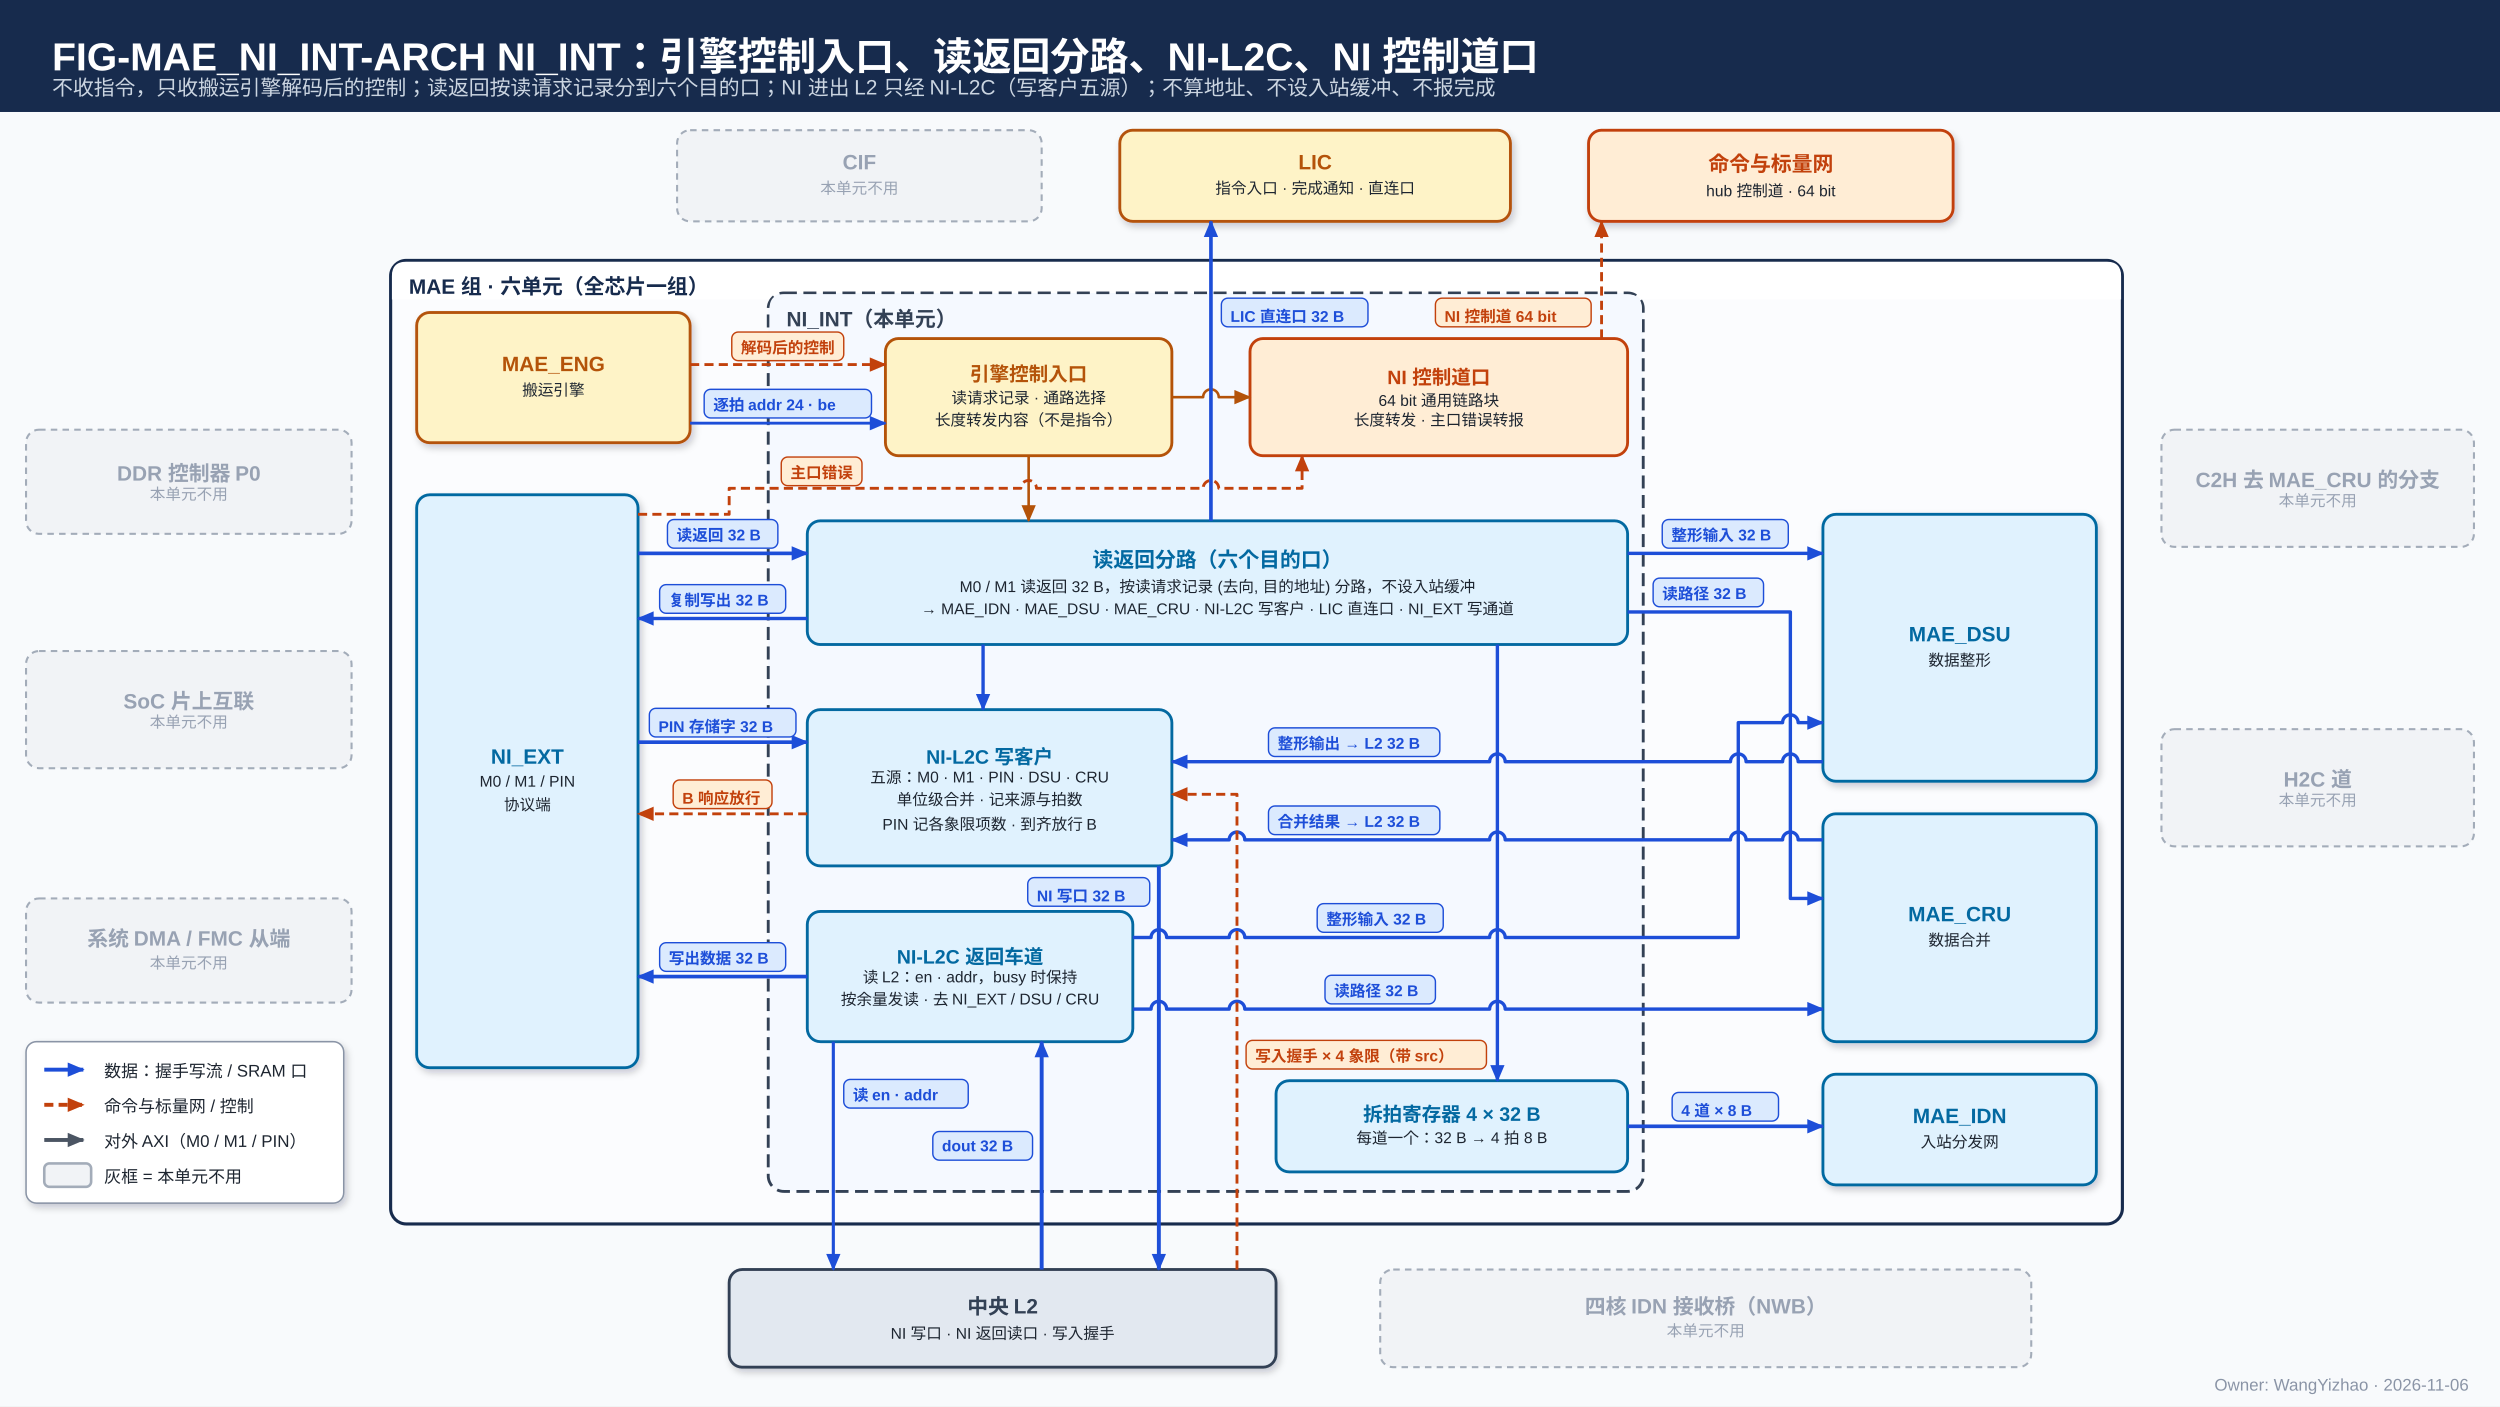
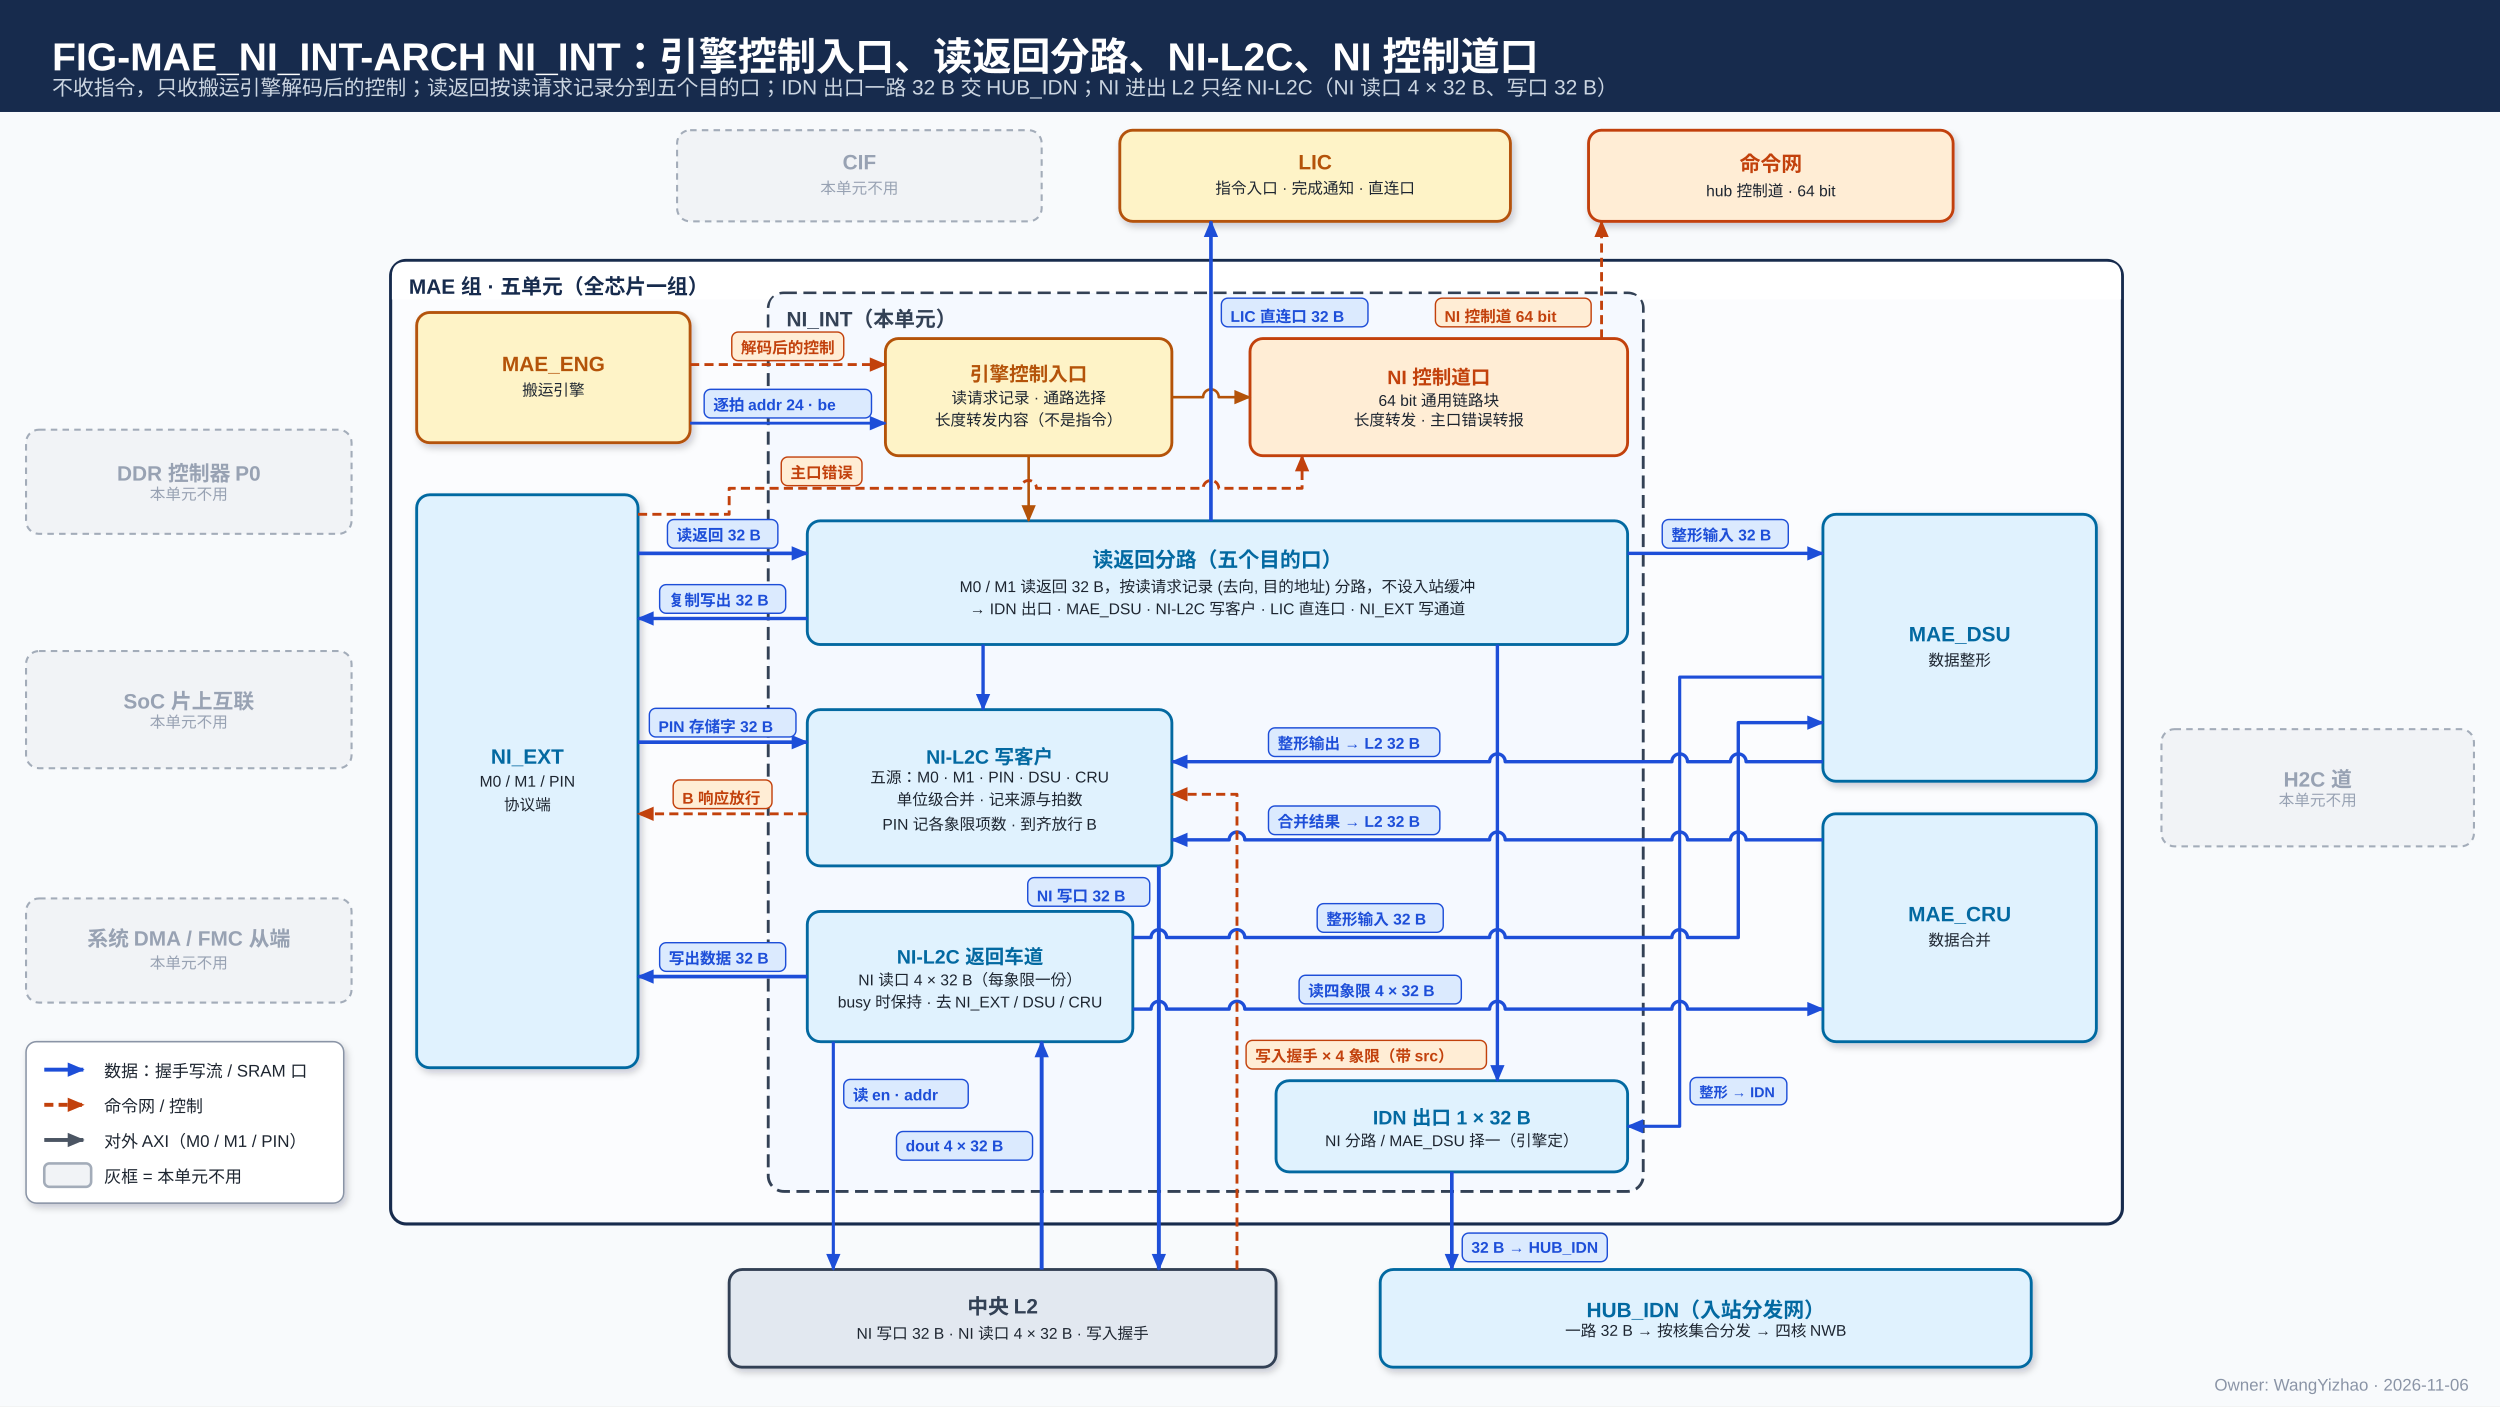
<svg xmlns="http://www.w3.org/2000/svg" width="1920" height="1080" viewBox="0 0 1920 1080">
  <defs>
    <filter id="sh" x="-5%" y="-5%" width="115%" height="125%">
      <feDropShadow dx="2" dy="3" stdDeviation="3" flood-color="#0f172a" flood-opacity="0.20" />
    </filter>
    <marker id="m_incore" markerUnits="userSpaceOnUse" markerWidth="13" markerHeight="11" refX="12" refY="5.5" orient="auto">
      <path d="M0,0 L13,5.5 L0,11 Z" fill="#0f766e" />
    </marker>
    <marker id="s_incore" markerUnits="userSpaceOnUse" markerWidth="13" markerHeight="11" refX="1" refY="5.5" orient="auto">
      <path d="M13,0 L0,5.5 L13,11 Z" fill="#0f766e" />
    </marker>
    <marker id="m_inter" markerUnits="userSpaceOnUse" markerWidth="13" markerHeight="11" refX="12" refY="5.5" orient="auto">
      <path d="M0,0 L13,5.5 L0,11 Z" fill="#1d4ed8" />
    </marker>
    <marker id="s_inter" markerUnits="userSpaceOnUse" markerWidth="13" markerHeight="11" refX="1" refY="5.5" orient="auto">
      <path d="M13,0 L0,5.5 L13,11 Z" fill="#1d4ed8" />
    </marker>
    <marker id="m_ctrl" markerUnits="userSpaceOnUse" markerWidth="13" markerHeight="11" refX="12" refY="5.5" orient="auto">
      <path d="M0,0 L13,5.5 L0,11 Z" fill="#c2410c" />
    </marker>
    <marker id="s_ctrl" markerUnits="userSpaceOnUse" markerWidth="13" markerHeight="11" refX="1" refY="5.5" orient="auto">
      <path d="M13,0 L0,5.5 L13,11 Z" fill="#c2410c" />
    </marker>
    <marker id="m_axi" markerUnits="userSpaceOnUse" markerWidth="13" markerHeight="11" refX="12" refY="5.5" orient="auto">
      <path d="M0,0 L13,5.5 L0,11 Z" fill="#4b5563" />
    </marker>
    <marker id="s_axi" markerUnits="userSpaceOnUse" markerWidth="13" markerHeight="11" refX="1" refY="5.5" orient="auto">
      <path d="M13,0 L0,5.5 L13,11 Z" fill="#4b5563" />
    </marker>
    <marker id="m_stall" markerUnits="userSpaceOnUse" markerWidth="13" markerHeight="11" refX="12" refY="5.5" orient="auto">
      <path d="M0,0 L13,5.5 L0,11 Z" fill="#b91c1c" />
    </marker>
    <marker id="s_stall" markerUnits="userSpaceOnUse" markerWidth="13" markerHeight="11" refX="1" refY="5.5" orient="auto">
      <path d="M13,0 L0,5.5 L13,11 Z" fill="#b91c1c" />
    </marker>
    <marker id="m_push" markerUnits="userSpaceOnUse" markerWidth="13" markerHeight="11" refX="12" refY="5.5" orient="auto">
      <path d="M0,0 L13,5.5 L0,11 Z" fill="#6d28d9" />
    </marker>
    <marker id="s_push" markerUnits="userSpaceOnUse" markerWidth="13" markerHeight="11" refX="1" refY="5.5" orient="auto">
      <path d="M13,0 L0,5.5 L13,11 Z" fill="#6d28d9" />
    </marker>
    <marker id="m_mem" markerUnits="userSpaceOnUse" markerWidth="13" markerHeight="11" refX="12" refY="5.5" orient="auto">
      <path d="M0,0 L13,5.5 L0,11 Z" fill="#334155" />
    </marker>
    <marker id="s_mem" markerUnits="userSpaceOnUse" markerWidth="13" markerHeight="11" refX="1" refY="5.5" orient="auto">
      <path d="M13,0 L0,5.5 L13,11 Z" fill="#334155" />
    </marker>
    <marker id="m_comp" markerUnits="userSpaceOnUse" markerWidth="13" markerHeight="11" refX="12" refY="5.5" orient="auto">
      <path d="M0,0 L13,5.5 L0,11 Z" fill="#6d28d9" />
    </marker>
    <marker id="s_comp" markerUnits="userSpaceOnUse" markerWidth="13" markerHeight="11" refX="1" refY="5.5" orient="auto">
      <path d="M13,0 L0,5.5 L13,11 Z" fill="#6d28d9" />
    </marker>
    <marker id="m_ctlu" markerUnits="userSpaceOnUse" markerWidth="13" markerHeight="11" refX="12" refY="5.5" orient="auto">
      <path d="M0,0 L13,5.5 L0,11 Z" fill="#b45309" />
    </marker>
    <marker id="s_ctlu" markerUnits="userSpaceOnUse" markerWidth="13" markerHeight="11" refX="1" refY="5.5" orient="auto">
      <path d="M13,0 L0,5.5 L13,11 Z" fill="#b45309" />
    </marker>
    <marker id="m_ext" markerUnits="userSpaceOnUse" markerWidth="13" markerHeight="11" refX="12" refY="5.5" orient="auto">
      <path d="M0,0 L13,5.5 L0,11 Z" fill="#475569" />
    </marker>
    <marker id="s_ext" markerUnits="userSpaceOnUse" markerWidth="13" markerHeight="11" refX="1" refY="5.5" orient="auto">
      <path d="M13,0 L0,5.5 L13,11 Z" fill="#475569" />
    </marker>
    <marker id="m_hub" markerUnits="userSpaceOnUse" markerWidth="13" markerHeight="11" refX="12" refY="5.5" orient="auto">
      <path d="M0,0 L13,5.5 L0,11 Z" fill="#0369a1" />
    </marker>
    <marker id="s_hub" markerUnits="userSpaceOnUse" markerWidth="13" markerHeight="11" refX="1" refY="5.5" orient="auto">
      <path d="M13,0 L0,5.5 L13,11 Z" fill="#0369a1" />
    </marker>
    <marker id="m_core" markerUnits="userSpaceOnUse" markerWidth="13" markerHeight="11" refX="12" refY="5.5" orient="auto">
      <path d="M0,0 L13,5.5 L0,11 Z" fill="#0f766e" />
    </marker>
    <marker id="s_core" markerUnits="userSpaceOnUse" markerWidth="13" markerHeight="11" refX="1" refY="5.5" orient="auto">
      <path d="M13,0 L0,5.5 L13,11 Z" fill="#0f766e" />
    </marker>
    <marker id="m_chip" markerUnits="userSpaceOnUse" markerWidth="13" markerHeight="11" refX="12" refY="5.5" orient="auto">
      <path d="M0,0 L13,5.5 L0,11 Z" fill="#172b4d" />
    </marker>
    <marker id="s_chip" markerUnits="userSpaceOnUse" markerWidth="13" markerHeight="11" refX="1" refY="5.5" orient="auto">
      <path d="M13,0 L0,5.5 L13,11 Z" fill="#172b4d" />
    </marker>
    <marker id="m_dim" markerUnits="userSpaceOnUse" markerWidth="13" markerHeight="11" refX="12" refY="5.5" orient="auto">
      <path d="M0,0 L13,5.5 L0,11 Z" fill="#a3acb9" />
    </marker>
    <marker id="s_dim" markerUnits="userSpaceOnUse" markerWidth="13" markerHeight="11" refX="1" refY="5.5" orient="auto">
      <path d="M13,0 L0,5.5 L13,11 Z" fill="#a3acb9" />
    </marker>
    <marker id="m_focal" markerUnits="userSpaceOnUse" markerWidth="13" markerHeight="11" refX="12" refY="5.5" orient="auto">
      <path d="M0,0 L13,5.5 L0,11 Z" fill="#334155" />
    </marker>
    <marker id="s_focal" markerUnits="userSpaceOnUse" markerWidth="13" markerHeight="11" refX="1" refY="5.5" orient="auto">
      <path d="M13,0 L0,5.5 L13,11 Z" fill="#334155" />
    </marker>
  </defs>
  <rect width="100%" height="100%" fill="#f8fafc" />
  <rect x="0" y="0" width="1920" height="86" fill="#172b4d" />
  <rect x="300" y="200" width="1330" height="740" rx="12" fill="#fbfcfe" stroke="#172b4d" stroke-width="2.4" stroke-dasharray="none" />
  <path d="M301,230 L301,212 Q301,201 312,201 L1618,201 Q1629,201 1629,212 L1629,230 Z" fill="#ffffff" stroke="none" />
  <rect x="590" y="225" width="672" height="690" rx="12" fill="#f5f9ff" stroke="#334155" stroke-width="2.2" stroke-dasharray="10,5" />
  <path d="M591,255 L591,237 Q591,226 602,226 L1250,226 Q1261,226 1261,237 L1261,255 Z" fill="#f5f9ff" stroke="none" />
  <rect x="520" y="100" width="280" height="70" rx="10" fill="#f1f3f6" stroke="#a3acb9" stroke-width="1.6" stroke-dasharray="5,4" />
  <rect x="860" y="100" width="300" height="70" rx="10" fill="#fef3c7" stroke="#b45309" stroke-width="2.2" filter="url(#sh)" />
  <rect x="1220" y="100" width="280" height="70" rx="10" fill="#ffedd5" stroke="#c2410c" stroke-width="2.2" filter="url(#sh)" />
  <rect x="20" y="330" width="250" height="80" rx="10" fill="#f1f3f6" stroke="#a3acb9" stroke-width="1.6" stroke-dasharray="5,4" />
  <rect x="20" y="500" width="250" height="90" rx="10" fill="#f1f3f6" stroke="#a3acb9" stroke-width="1.6" stroke-dasharray="5,4" />
  <rect x="20" y="690" width="250" height="80" rx="10" fill="#f1f3f6" stroke="#a3acb9" stroke-width="1.6" stroke-dasharray="5,4" />
  <rect x="560" y="975" width="420" height="75" rx="10" fill="#e2e8f0" stroke="#334155" stroke-width="2.2" filter="url(#sh)" />
-   <rect x="1060" y="975" width="500" height="75" rx="10" fill="#f1f3f6" stroke="#a3acb9" stroke-width="1.6" stroke-dasharray="5,4" />
-   <rect x="1660" y="330" width="240" height="90" rx="10" fill="#f1f3f6" stroke="#a3acb9" stroke-width="1.6" stroke-dasharray="5,4" />
+   <rect x="1060" y="975" width="500" height="75" rx="10" fill="#e0f2fe" stroke="#0369a1" stroke-width="2.2" filter="url(#sh)" />
  <rect x="1660" y="560" width="240" height="90" rx="10" fill="#f1f3f6" stroke="#a3acb9" stroke-width="1.6" stroke-dasharray="5,4" />
  <rect x="20" y="800" width="244" height="124" rx="8" fill="white" stroke="#8a94a6" stroke-width="1.2" filter="url(#sh)" />
  <path d="M34,821.5 L64,821.5" stroke="#1d4ed8" stroke-width="3" marker-end="url(#m_inter)" />
  <path d="M34,848.5 L64,848.5" stroke="#c2410c" stroke-width="3" stroke-dasharray="7,4" marker-end="url(#m_ctrl)" />
  <path d="M34,875.5 L64,875.5" stroke="#4b5563" stroke-width="3" marker-end="url(#m_axi)" />
  <rect x="34" y="893.5" width="36" height="18" rx="4" fill="#f1f3f6" stroke="#a3acb9" stroke-width="2" />
  <rect x="320" y="240" width="210" height="100" rx="10" fill="#fef3c7" stroke="#b45309" stroke-width="2.2" filter="url(#sh)" />
  <rect x="320" y="380" width="170" height="440" rx="10" fill="#e0f2fe" stroke="#0369a1" stroke-width="2.2" filter="url(#sh)" />
  <rect x="1400" y="395" width="210" height="205" rx="10" fill="#e0f2fe" stroke="#0369a1" stroke-width="2.2" filter="url(#sh)" />
  <rect x="1400" y="625" width="210" height="175" rx="10" fill="#e0f2fe" stroke="#0369a1" stroke-width="2.2" filter="url(#sh)" />
-   <rect x="1400" y="825" width="210" height="85" rx="10" fill="#e0f2fe" stroke="#0369a1" stroke-width="2.2" filter="url(#sh)" />
  <rect x="680" y="260" width="220" height="90" rx="10" fill="#fef3c7" stroke="#b45309" stroke-width="2.2" />
  <rect x="960" y="260" width="290" height="90" rx="10" fill="#ffedd5" stroke="#c2410c" stroke-width="2.2" />
  <rect x="620" y="400" width="630" height="95" rx="10" fill="#e0f2fe" stroke="#0369a1" stroke-width="2.2" />
  <rect x="620" y="545" width="280" height="120" rx="10" fill="#e0f2fe" stroke="#0369a1" stroke-width="2.2" />
  <rect x="620" y="700" width="250" height="100" rx="10" fill="#e0f2fe" stroke="#0369a1" stroke-width="2.2" />
  <rect x="980" y="830" width="270" height="70" rx="10" fill="#e0f2fe" stroke="#0369a1" stroke-width="2.2" />
  <path d="M790.0,350.0 L790.0,400.0" stroke="#b45309" stroke-width="2.0" fill="none" stroke-linejoin="round" marker-end="url(#m_ctlu)" />
  <path d="M900.0,305.0 L924.0,305.0 A6.0,6.0 0 0 1 936.0,305.0 L960.0,305.0" stroke="#b45309" stroke-width="2.0" fill="none" stroke-linejoin="round" marker-end="url(#m_ctlu)" />
  <path d="M755.0,495.0 L755.0,545.0" stroke="#1d4ed8" stroke-width="2.6" fill="none" stroke-linejoin="round" marker-end="url(#m_inter)" />
  <path d="M1150.0,495.0 L1150.0,830.0" stroke="#1d4ed8" stroke-width="2.6" fill="none" stroke-linejoin="round" marker-end="url(#m_inter)" />
  <path d="M530.0,280.0 L680.0,280.0" stroke="#c2410c" stroke-width="2.2" fill="none" stroke-linejoin="round" stroke-dasharray="7,4" marker-end="url(#m_ctrl)" />
  <path d="M530.0,325.0 L680.0,325.0" stroke="#1d4ed8" stroke-width="2.2" fill="none" stroke-linejoin="round" marker-end="url(#m_inter)" />
  <path d="M490.0,425.0 L620.0,425.0" stroke="#1d4ed8" stroke-width="2.8" fill="none" stroke-linejoin="round" marker-end="url(#m_inter)" />
  <path d="M620.0,475.0 L490.0,475.0" stroke="#1d4ed8" stroke-width="2.6" fill="none" stroke-linejoin="round" marker-end="url(#m_inter)" />
  <path d="M490.0,570.0 L620.0,570.0" stroke="#1d4ed8" stroke-width="2.8" fill="none" stroke-linejoin="round" marker-end="url(#m_inter)" />
  <path d="M620.0,625.0 L490.0,625.0" stroke="#c2410c" stroke-width="2.2" fill="none" stroke-linejoin="round" stroke-dasharray="7,4" marker-end="url(#m_ctrl)" />
  <path d="M620.0,750.0 L490.0,750.0" stroke="#1d4ed8" stroke-width="2.8" fill="none" stroke-linejoin="round" marker-end="url(#m_inter)" />
  <path d="M490.0,395.0 L560.0,395.0 L560.0,375.0 L784.0,375.0 A6.0,6.0 0 0 1 796.0,375.0 L924.0,375.0 A6.0,6.0 0 0 1 936.0,375.0 L1000.0,375.0 L1000.0,350.0" stroke="#c2410c" stroke-width="2.2" fill="none" stroke-linejoin="round" stroke-dasharray="7,4" marker-end="url(#m_ctrl)" />
  <path d="M930.0,400.0 L930.0,170.0" stroke="#1d4ed8" stroke-width="2.8" fill="none" stroke-linejoin="round" marker-end="url(#m_inter)" />
  <path d="M1230.0,260.0 L1230.0,170.0" stroke="#c2410c" stroke-width="2.2" fill="none" stroke-linejoin="round" stroke-dasharray="7,4" marker-end="url(#m_ctrl)" />
  <path d="M1250.0,425.0 L1400.0,425.0" stroke="#1d4ed8" stroke-width="2.6" fill="none" stroke-linejoin="round" marker-end="url(#m_inter)" />
-   <path d="M1250.0,470.0 L1375.0,470.0 L1375.0,690.0 L1400.0,690.0" stroke="#1d4ed8" stroke-width="2.6" fill="none" stroke-linejoin="round" marker-end="url(#m_inter)" />
-   <path d="M1400.0,585.0 L1381.0,585.0 A6.0,6.0 0 0 0 1369.0,585.0 L1341.0,585.0 A6.0,6.0 0 0 0 1329.0,585.0 L1156.0,585.0 A6.0,6.0 0 0 0 1144.0,585.0 L900.0,585.0" stroke="#1d4ed8" stroke-width="2.6" fill="none" stroke-linejoin="round" marker-end="url(#m_inter)" />
-   <path d="M1400.0,645.0 L1381.0,645.0 A6.0,6.0 0 0 0 1369.0,645.0 L1341.0,645.0 A6.0,6.0 0 0 0 1329.0,645.0 L1156.0,645.0 A6.0,6.0 0 0 0 1144.0,645.0 L956.0,645.0 A6.0,6.0 0 0 0 944.0,645.0 L900.0,645.0" stroke="#1d4ed8" stroke-width="2.6" fill="none" stroke-linejoin="round" marker-end="url(#m_inter)" />
-   <path d="M870.0,720.0 L884.0,720.0 A6.0,6.0 0 0 1 896.0,720.0 L944.0,720.0 A6.0,6.0 0 0 1 956.0,720.0 L1144.0,720.0 A6.0,6.0 0 0 1 1156.0,720.0 L1335.0,720.0 L1335.0,555.0 L1369.0,555.0 A6.0,6.0 0 0 1 1381.0,555.0 L1400.0,555.0" stroke="#1d4ed8" stroke-width="2.6" fill="none" stroke-linejoin="round" marker-end="url(#m_inter)" />
-   <path d="M870.0,775.0 L884.0,775.0 A6.0,6.0 0 0 1 896.0,775.0 L944.0,775.0 A6.0,6.0 0 0 1 956.0,775.0 L1144.0,775.0 A6.0,6.0 0 0 1 1156.0,775.0 L1400.0,775.0" stroke="#1d4ed8" stroke-width="2.6" fill="none" stroke-linejoin="round" marker-end="url(#m_inter)" />
-   <path d="M1250.0,865.0 L1400.0,865.0" stroke="#1d4ed8" stroke-width="2.8" fill="none" stroke-linejoin="round" marker-end="url(#m_inter)" />
+   <path d="M1400.0,585.0 L1341.0,585.0 A6.0,6.0 0 0 0 1329.0,585.0 L1296.0,585.0 A6.0,6.0 0 0 0 1284.0,585.0 L1156.0,585.0 A6.0,6.0 0 0 0 1144.0,585.0 L900.0,585.0" stroke="#1d4ed8" stroke-width="2.6" fill="none" stroke-linejoin="round" marker-end="url(#m_inter)" />
+   <path d="M1400.0,645.0 L1341.0,645.0 A6.0,6.0 0 0 0 1329.0,645.0 L1296.0,645.0 A6.0,6.0 0 0 0 1284.0,645.0 L1156.0,645.0 A6.0,6.0 0 0 0 1144.0,645.0 L956.0,645.0 A6.0,6.0 0 0 0 944.0,645.0 L900.0,645.0" stroke="#1d4ed8" stroke-width="2.6" fill="none" stroke-linejoin="round" marker-end="url(#m_inter)" />
+   <path d="M870.0,720.0 L884.0,720.0 A6.0,6.0 0 0 1 896.0,720.0 L944.0,720.0 A6.0,6.0 0 0 1 956.0,720.0 L1144.0,720.0 A6.0,6.0 0 0 1 1156.0,720.0 L1284.0,720.0 A6.0,6.0 0 0 1 1296.0,720.0 L1335.0,720.0 L1335.0,555.0 L1400.0,555.0" stroke="#1d4ed8" stroke-width="2.6" fill="none" stroke-linejoin="round" marker-end="url(#m_inter)" />
+   <path d="M870.0,775.0 L884.0,775.0 A6.0,6.0 0 0 1 896.0,775.0 L944.0,775.0 A6.0,6.0 0 0 1 956.0,775.0 L1144.0,775.0 A6.0,6.0 0 0 1 1156.0,775.0 L1284.0,775.0 A6.0,6.0 0 0 1 1296.0,775.0 L1400.0,775.0" stroke="#1d4ed8" stroke-width="2.6" fill="none" stroke-linejoin="round" marker-end="url(#m_inter)" />
+   <path d="M1400.0,520.0 L1290.0,520.0 L1290.0,865.0 L1250.0,865.0" stroke="#1d4ed8" stroke-width="2.4" fill="none" stroke-linejoin="round" marker-end="url(#m_inter)" />
+   <path d="M1115.0,900.0 L1115.0,975.0" stroke="#1d4ed8" stroke-width="2.8" fill="none" stroke-linejoin="round" marker-end="url(#m_inter)" />
  <path d="M890.0,665.0 L890.0,975.0" stroke="#1d4ed8" stroke-width="3.0" fill="none" stroke-linejoin="round" marker-end="url(#m_inter)" />
  <path d="M950.0,975.0 L950.0,610.0 L900.0,610.0" stroke="#c2410c" stroke-width="2.2" fill="none" stroke-linejoin="round" stroke-dasharray="7,4" marker-end="url(#m_ctrl)" />
  <path d="M640.0,800.0 L640.0,975.0" stroke="#1d4ed8" stroke-width="2.4" fill="none" stroke-linejoin="round" marker-end="url(#m_inter)" />
  <path d="M800.0,975.0 L800.0,800.0" stroke="#1d4ed8" stroke-width="3.0" fill="none" stroke-linejoin="round" marker-end="url(#m_inter)" />
  <rect x="562.0" y="255.0" width="86.0" height="22" rx="5" fill="#ffedd5" stroke="#c2410c" stroke-width="1.1" />
  <text x="569.0" y="266.0" text-anchor="start" dominant-baseline="central" font-family="Microsoft YaHei,Arial,sans-serif" font-size="12" font-weight="700" fill="#c2410c">解码后的控制</text>
  <rect x="540.8" y="299.0" width="128.5" height="22" rx="5" fill="#dbeafe" stroke="#1d4ed8" stroke-width="1.1" />
  <text x="547.8" y="310.0" text-anchor="start" dominant-baseline="central" font-family="Microsoft YaHei,Arial,sans-serif" font-size="12" font-weight="700" fill="#1d4ed8">逐拍 addr 24 · be</text>
  <rect x="512.6" y="399.0" width="84.8" height="22" rx="5" fill="#dbeafe" stroke="#1d4ed8" stroke-width="1.1" />
  <text x="519.6" y="410.0" text-anchor="start" dominant-baseline="central" font-family="Microsoft YaHei,Arial,sans-serif" font-size="12" font-weight="700" fill="#1d4ed8">读返回 32 B</text>
  <rect x="506.6" y="449.0" width="96.8" height="22" rx="5" fill="#dbeafe" stroke="#1d4ed8" stroke-width="1.1" />
  <text x="513.6" y="460.0" text-anchor="start" dominant-baseline="central" font-family="Microsoft YaHei,Arial,sans-serif" font-size="12" font-weight="700" fill="#1d4ed8">复制写出 32 B</text>
  <rect x="498.7" y="544.0" width="112.6" height="22" rx="5" fill="#dbeafe" stroke="#1d4ed8" stroke-width="1.1" />
  <text x="505.7" y="555.0" text-anchor="start" dominant-baseline="central" font-family="Microsoft YaHei,Arial,sans-serif" font-size="12" font-weight="700" fill="#1d4ed8">PIN 存储字 32 B</text>
  <rect x="517.0" y="599.0" width="75.9" height="22" rx="5" fill="#ffedd5" stroke="#c2410c" stroke-width="1.1" />
  <text x="524.0" y="610.0" text-anchor="start" dominant-baseline="central" font-family="Microsoft YaHei,Arial,sans-serif" font-size="12" font-weight="700" fill="#c2410c">B 响应放行</text>
  <rect x="506.6" y="724.0" width="96.8" height="22" rx="5" fill="#dbeafe" stroke="#1d4ed8" stroke-width="1.1" />
  <text x="513.6" y="735.0" text-anchor="start" dominant-baseline="central" font-family="Microsoft YaHei,Arial,sans-serif" font-size="12" font-weight="700" fill="#1d4ed8">写出数据 32 B</text>
  <rect x="600.0" y="351.0" width="62.0" height="22" rx="5" fill="#ffedd5" stroke="#c2410c" stroke-width="1.1" />
  <text x="607.0" y="362.0" text-anchor="start" dominant-baseline="central" font-family="Microsoft YaHei,Arial,sans-serif" font-size="12" font-weight="700" fill="#c2410c">主口错误</text>
  <rect x="938.0" y="229.0" width="112.6" height="22" rx="5" fill="#dbeafe" stroke="#1d4ed8" stroke-width="1.1" />
  <text x="945.0" y="240.0" text-anchor="start" dominant-baseline="central" font-family="Microsoft YaHei,Arial,sans-serif" font-size="12" font-weight="700" fill="#1d4ed8">LIC 直连口 32 B</text>
  <rect x="1102.4" y="229.0" width="119.6" height="22" rx="5" fill="#ffedd5" stroke="#c2410c" stroke-width="1.1" />
  <text x="1109.4" y="240.0" text-anchor="start" dominant-baseline="central" font-family="Microsoft YaHei,Arial,sans-serif" font-size="12" font-weight="700" fill="#c2410c">NI 控制道 64 bit</text>
  <rect x="1276.6" y="399.0" width="96.8" height="22" rx="5" fill="#dbeafe" stroke="#1d4ed8" stroke-width="1.1" />
  <text x="1283.6" y="410.0" text-anchor="start" dominant-baseline="central" font-family="Microsoft YaHei,Arial,sans-serif" font-size="12" font-weight="700" fill="#1d4ed8">整形输入 32 B</text>
-   <rect x="1269.6" y="444.0" width="84.8" height="22" rx="5" fill="#dbeafe" stroke="#1d4ed8" stroke-width="1.1" />
-   <text x="1276.6" y="455.0" text-anchor="start" dominant-baseline="central" font-family="Microsoft YaHei,Arial,sans-serif" font-size="12" font-weight="700" fill="#1d4ed8">读路径 32 B</text>
  <rect x="974.2" y="559.0" width="131.6" height="22" rx="5" fill="#dbeafe" stroke="#1d4ed8" stroke-width="1.1" />
  <text x="981.2" y="570.0" text-anchor="start" dominant-baseline="central" font-family="Microsoft YaHei,Arial,sans-serif" font-size="12" font-weight="700" fill="#1d4ed8">整形输出 → L2 32 B</text>
  <rect x="974.2" y="619.0" width="131.6" height="22" rx="5" fill="#dbeafe" stroke="#1d4ed8" stroke-width="1.1" />
  <text x="981.2" y="630.0" text-anchor="start" dominant-baseline="central" font-family="Microsoft YaHei,Arial,sans-serif" font-size="12" font-weight="700" fill="#1d4ed8">合并结果 → L2 32 B</text>
  <rect x="1011.6" y="694.0" width="96.8" height="22" rx="5" fill="#dbeafe" stroke="#1d4ed8" stroke-width="1.1" />
  <text x="1018.6" y="705.0" text-anchor="start" dominant-baseline="central" font-family="Microsoft YaHei,Arial,sans-serif" font-size="12" font-weight="700" fill="#1d4ed8">整形输入 32 B</text>
-   <rect x="1017.6" y="749.0" width="84.8" height="22" rx="5" fill="#dbeafe" stroke="#1d4ed8" stroke-width="1.1" />
-   <text x="1024.6" y="760.0" text-anchor="start" dominant-baseline="central" font-family="Microsoft YaHei,Arial,sans-serif" font-size="12" font-weight="700" fill="#1d4ed8">读路径 32 B</text>
-   <rect x="1284.2" y="839.0" width="81.7" height="22" rx="5" fill="#dbeafe" stroke="#1d4ed8" stroke-width="1.1" />
-   <text x="1291.2" y="850.0" text-anchor="start" dominant-baseline="central" font-family="Microsoft YaHei,Arial,sans-serif" font-size="12" font-weight="700" fill="#1d4ed8">4 道 × 8 B</text>
+   <rect x="997.7" y="749.0" width="124.6" height="22" rx="5" fill="#dbeafe" stroke="#1d4ed8" stroke-width="1.1" />
+   <text x="1004.7" y="760.0" text-anchor="start" dominant-baseline="central" font-family="Microsoft YaHei,Arial,sans-serif" font-size="12" font-weight="700" fill="#1d4ed8">读四象限 4 × 32 B</text>
+   <rect x="1298.0" y="827.5" width="74.3" height="21" rx="5" fill="#dbeafe" stroke="#1d4ed8" stroke-width="1.1" />
+   <text x="1305.0" y="838.0" text-anchor="start" dominant-baseline="central" font-family="Microsoft YaHei,Arial,sans-serif" font-size="11" font-weight="700" fill="#1d4ed8">整形 → IDN</text>
+   <rect x="1123.0" y="947.0" width="111.4" height="22" rx="5" fill="#dbeafe" stroke="#1d4ed8" stroke-width="1.1" />
+   <text x="1130.0" y="958.0" text-anchor="start" dominant-baseline="central" font-family="Microsoft YaHei,Arial,sans-serif" font-size="12" font-weight="700" fill="#1d4ed8">32 B → HUB_IDN</text>
  <rect x="789.3" y="674.0" width="93.7" height="22" rx="5" fill="#dbeafe" stroke="#1d4ed8" stroke-width="1.1" />
  <text x="796.3" y="685.0" text-anchor="start" dominant-baseline="central" font-family="Microsoft YaHei,Arial,sans-serif" font-size="12" font-weight="700" fill="#1d4ed8">NI 写口 32 B</text>
  <rect x="957.0" y="799.0" width="184.6" height="22" rx="5" fill="#ffedd5" stroke="#c2410c" stroke-width="1.1" />
  <text x="964.0" y="810.0" text-anchor="start" dominant-baseline="central" font-family="Microsoft YaHei,Arial,sans-serif" font-size="12" font-weight="700" fill="#c2410c">写入握手 × 4 象限（带 src）</text>
  <rect x="648.0" y="829.0" width="95.6" height="22" rx="5" fill="#dbeafe" stroke="#1d4ed8" stroke-width="1.1" />
  <text x="655.0" y="840.0" text-anchor="start" dominant-baseline="central" font-family="Microsoft YaHei,Arial,sans-serif" font-size="12" font-weight="700" fill="#1d4ed8">读 en · addr</text>
-   <rect x="716.4" y="869.0" width="76.6" height="22" rx="5" fill="#dbeafe" stroke="#1d4ed8" stroke-width="1.1" />
-   <text x="723.4" y="880.0" text-anchor="start" dominant-baseline="central" font-family="Microsoft YaHei,Arial,sans-serif" font-size="12" font-weight="700" fill="#1d4ed8">dout 32 B</text>
+   <rect x="688.5" y="869.0" width="104.5" height="22" rx="5" fill="#dbeafe" stroke="#1d4ed8" stroke-width="1.1" />
+   <text x="695.5" y="880.0" text-anchor="start" dominant-baseline="central" font-family="Microsoft YaHei,Arial,sans-serif" font-size="12" font-weight="700" fill="#1d4ed8">dout 4 × 32 B</text>
  <text x="40.0" y="36.0" text-anchor="start" dominant-baseline="central" font-family="Microsoft YaHei,Arial,sans-serif" font-size="30" font-weight="700" fill="white">FIG-MAE_NI_INT-ARCH  NI_INT：引擎控制入口、读返回分路、NI-L2C、NI 控制道口</text>
-   <text x="40.0" y="66.0" text-anchor="start" dominant-baseline="central" font-family="Microsoft YaHei,Arial,sans-serif" font-size="16" font-weight="500" fill="#cbd5e1">不收指令，只收搬运引擎解码后的控制；读返回按读请求记录分到六个目的口；NI 进出 L2 只经 NI-L2C（写客户五源）；不算地址、不设入站缓冲、不报完成</text>
-   <text x="314.0" y="216.0" text-anchor="start" dominant-baseline="central" font-family="Microsoft YaHei,Arial,sans-serif" font-size="16" font-weight="700" fill="#172b4d">MAE 组 · 六单元（全芯片一组）</text>
+   <text x="40.0" y="66.0" text-anchor="start" dominant-baseline="central" font-family="Microsoft YaHei,Arial,sans-serif" font-size="16" font-weight="500" fill="#cbd5e1">不收指令，只收搬运引擎解码后的控制；读返回按读请求记录分到五个目的口；IDN 出口一路 32 B 交 HUB_IDN；NI 进出 L2 只经 NI-L2C（NI 读口 4 × 32 B、写口 32 B）</text>
+   <text x="314.0" y="216.0" text-anchor="start" dominant-baseline="central" font-family="Microsoft YaHei,Arial,sans-serif" font-size="16" font-weight="700" fill="#172b4d">MAE 组 · 五单元（全芯片一组）</text>
  <text x="660.0" y="124.5" text-anchor="middle" dominant-baseline="central" font-family="Microsoft YaHei,Arial,sans-serif" font-size="16" font-weight="700" fill="#98a2b3">CIF</text>
  <text x="660.0" y="143.5" text-anchor="middle" dominant-baseline="central" font-family="Microsoft YaHei,Arial,sans-serif" font-size="12" font-weight="500" fill="#98a2b3">本单元不用</text>
  <text x="1010.0" y="124.5" text-anchor="middle" dominant-baseline="central" font-family="Microsoft YaHei,Arial,sans-serif" font-size="16" font-weight="700" fill="#b45309">LIC</text>
  <text x="1010.0" y="143.5" text-anchor="middle" dominant-baseline="central" font-family="Microsoft YaHei,Arial,sans-serif" font-size="12" font-weight="500" fill="#1d2530">指令入口 · 完成通知 · 直连口</text>
-   <text x="1360.0" y="124.5" text-anchor="middle" dominant-baseline="central" font-family="Microsoft YaHei,Arial,sans-serif" font-size="16" font-weight="700" fill="#c2410c">命令与标量网</text>
+   <text x="1360.0" y="124.5" text-anchor="middle" dominant-baseline="central" font-family="Microsoft YaHei,Arial,sans-serif" font-size="16" font-weight="700" fill="#c2410c">命令网</text>
  <text x="1360.0" y="143.5" text-anchor="middle" dominant-baseline="central" font-family="Microsoft YaHei,Arial,sans-serif" font-size="12" font-weight="500" fill="#1d2530">hub 控制道 · 64 bit</text>
  <text x="145.0" y="359.5" text-anchor="middle" dominant-baseline="central" font-family="Microsoft YaHei,Arial,sans-serif" font-size="16" font-weight="700" fill="#98a2b3">DDR 控制器 P0</text>
  <text x="145.0" y="378.5" text-anchor="middle" dominant-baseline="central" font-family="Microsoft YaHei,Arial,sans-serif" font-size="12" font-weight="500" fill="#98a2b3">本单元不用</text>
  <text x="145.0" y="534.5" text-anchor="middle" dominant-baseline="central" font-family="Microsoft YaHei,Arial,sans-serif" font-size="16" font-weight="700" fill="#98a2b3">SoC 片上互联</text>
  <text x="145.0" y="553.5" text-anchor="middle" dominant-baseline="central" font-family="Microsoft YaHei,Arial,sans-serif" font-size="12" font-weight="500" fill="#98a2b3">本单元不用</text>
  <text x="145.0" y="719.5" text-anchor="middle" dominant-baseline="central" font-family="Microsoft YaHei,Arial,sans-serif" font-size="16" font-weight="700" fill="#98a2b3">系统 DMA / FMC 从端</text>
  <text x="145.0" y="738.5" text-anchor="middle" dominant-baseline="central" font-family="Microsoft YaHei,Arial,sans-serif" font-size="12" font-weight="500" fill="#98a2b3">本单元不用</text>
  <text x="770.0" y="1002.0" text-anchor="middle" dominant-baseline="central" font-family="Microsoft YaHei,Arial,sans-serif" font-size="16" font-weight="700" fill="#334155">中央 L2</text>
-   <text x="770.0" y="1021.0" text-anchor="middle" dominant-baseline="central" font-family="Microsoft YaHei,Arial,sans-serif" font-size="12" font-weight="500" fill="#1d2530">NI 写口 · NI 返回读口 · 写入握手</text>
-   <text x="1310.0" y="1002.0" text-anchor="middle" dominant-baseline="central" font-family="Microsoft YaHei,Arial,sans-serif" font-size="16" font-weight="700" fill="#98a2b3">四核 IDN 接收桥（NWB）</text>
-   <text x="1310.0" y="1021.0" text-anchor="middle" dominant-baseline="central" font-family="Microsoft YaHei,Arial,sans-serif" font-size="12" font-weight="500" fill="#98a2b3">本单元不用</text>
-   <text x="1780.0" y="364.5" text-anchor="middle" dominant-baseline="central" font-family="Microsoft YaHei,Arial,sans-serif" font-size="16" font-weight="700" fill="#98a2b3">C2H 去 MAE_CRU 的分支</text>
-   <text x="1780.0" y="383.5" text-anchor="middle" dominant-baseline="central" font-family="Microsoft YaHei,Arial,sans-serif" font-size="12" font-weight="500" fill="#98a2b3">本单元不用</text>
+   <text x="770.0" y="1021.0" text-anchor="middle" dominant-baseline="central" font-family="Microsoft YaHei,Arial,sans-serif" font-size="12" font-weight="500" fill="#1d2530">NI 写口 32 B · NI 读口 4 × 32 B · 写入握手</text>
+   <text x="1310.0" y="1002.0" text-anchor="middle" dominant-baseline="central" font-family="Microsoft YaHei,Arial,sans-serif" font-size="16" font-weight="700" fill="#0369a1">HUB_IDN（入站分发网）</text>
+   <text x="1310.0" y="1021.0" text-anchor="middle" dominant-baseline="central" font-family="Microsoft YaHei,Arial,sans-serif" font-size="12" font-weight="500" fill="#1d2530">一路 32 B → 按核集合分发 → 四核 NWB</text>
  <text x="1780.0" y="594.5" text-anchor="middle" dominant-baseline="central" font-family="Microsoft YaHei,Arial,sans-serif" font-size="16" font-weight="700" fill="#98a2b3">H2C 道</text>
  <text x="1780.0" y="613.5" text-anchor="middle" dominant-baseline="central" font-family="Microsoft YaHei,Arial,sans-serif" font-size="12" font-weight="500" fill="#98a2b3">本单元不用</text>
  <text x="604.0" y="241.0" text-anchor="start" dominant-baseline="central" font-family="Microsoft YaHei,Arial,sans-serif" font-size="16" font-weight="700" fill="#334155">NI_INT（本单元）</text>
  <text x="80.0" y="821.5" text-anchor="start" dominant-baseline="central" font-family="Microsoft YaHei,Arial,sans-serif" font-size="13" font-weight="500" fill="#1d2530">数据：握手写流 / SRAM 口</text>
-   <text x="80.0" y="848.5" text-anchor="start" dominant-baseline="central" font-family="Microsoft YaHei,Arial,sans-serif" font-size="13" font-weight="500" fill="#1d2530">命令与标量网 / 控制</text>
+   <text x="80.0" y="848.5" text-anchor="start" dominant-baseline="central" font-family="Microsoft YaHei,Arial,sans-serif" font-size="13" font-weight="500" fill="#1d2530">命令网 / 控制</text>
  <text x="80.0" y="875.5" text-anchor="start" dominant-baseline="central" font-family="Microsoft YaHei,Arial,sans-serif" font-size="13" font-weight="500" fill="#1d2530">对外 AXI（M0 / M1 / PIN）</text>
  <text x="80.0" y="902.5" text-anchor="start" dominant-baseline="central" font-family="Microsoft YaHei,Arial,sans-serif" font-size="13" font-weight="500" fill="#1d2530">灰框 = 本单元不用</text>
  <text x="425.0" y="279.5" text-anchor="middle" dominant-baseline="central" font-family="Microsoft YaHei,Arial,sans-serif" font-size="16" font-weight="700" fill="#b45309">MAE_ENG</text>
  <text x="425.0" y="298.5" text-anchor="middle" dominant-baseline="central" font-family="Microsoft YaHei,Arial,sans-serif" font-size="12" font-weight="500" fill="#1d2530">搬运引擎</text>
  <text x="405.0" y="581.0" text-anchor="middle" dominant-baseline="central" font-family="Microsoft YaHei,Arial,sans-serif" font-size="16" font-weight="700" fill="#0369a1">NI_EXT</text>
  <text x="405.0" y="600.0" text-anchor="middle" dominant-baseline="central" font-family="Microsoft YaHei,Arial,sans-serif" font-size="12" font-weight="500" fill="#1d2530">M0 / M1 / PIN</text>
  <text x="405.0" y="617.0" text-anchor="middle" dominant-baseline="central" font-family="Microsoft YaHei,Arial,sans-serif" font-size="12" font-weight="500" fill="#1d2530">协议端</text>
  <text x="1505.0" y="487.0" text-anchor="middle" dominant-baseline="central" font-family="Microsoft YaHei,Arial,sans-serif" font-size="16" font-weight="700" fill="#0369a1">MAE_DSU</text>
  <text x="1505.0" y="506.0" text-anchor="middle" dominant-baseline="central" font-family="Microsoft YaHei,Arial,sans-serif" font-size="12" font-weight="500" fill="#1d2530">数据整形</text>
  <text x="1505.0" y="702.0" text-anchor="middle" dominant-baseline="central" font-family="Microsoft YaHei,Arial,sans-serif" font-size="16" font-weight="700" fill="#0369a1">MAE_CRU</text>
  <text x="1505.0" y="721.0" text-anchor="middle" dominant-baseline="central" font-family="Microsoft YaHei,Arial,sans-serif" font-size="12" font-weight="500" fill="#1d2530">数据合并</text>
-   <text x="1505.0" y="857.0" text-anchor="middle" dominant-baseline="central" font-family="Microsoft YaHei,Arial,sans-serif" font-size="16" font-weight="700" fill="#0369a1">MAE_IDN</text>
-   <text x="1505.0" y="876.0" text-anchor="middle" dominant-baseline="central" font-family="Microsoft YaHei,Arial,sans-serif" font-size="12" font-weight="500" fill="#1d2530">入站分发网</text>
  <text x="790.0" y="286.0" text-anchor="middle" dominant-baseline="central" font-family="Microsoft YaHei,Arial,sans-serif" font-size="15" font-weight="700" fill="#b45309">引擎控制入口</text>
  <text x="790.0" y="304.5" text-anchor="middle" dominant-baseline="central" font-family="Microsoft YaHei,Arial,sans-serif" font-size="12" font-weight="500" fill="#1d2530">读请求记录 · 通路选择</text>
  <text x="790.0" y="321.5" text-anchor="middle" dominant-baseline="central" font-family="Microsoft YaHei,Arial,sans-serif" font-size="12" font-weight="500" fill="#1d2530">长度转发内容（不是指令）</text>
  <text x="1105.0" y="286.0" text-anchor="middle" dominant-baseline="central" font-family="Microsoft YaHei,Arial,sans-serif" font-size="15" font-weight="700" fill="#c2410c">NI 控制道口</text>
  <text x="1105.0" y="304.5" text-anchor="middle" dominant-baseline="central" font-family="Microsoft YaHei,Arial,sans-serif" font-size="12" font-weight="500" fill="#1d2530">64 bit 通用链路块</text>
  <text x="1105.0" y="321.5" text-anchor="middle" dominant-baseline="central" font-family="Microsoft YaHei,Arial,sans-serif" font-size="12" font-weight="500" fill="#1d2530">长度转发 · 主口错误转报</text>
-   <text x="935.0" y="428.5" text-anchor="middle" dominant-baseline="central" font-family="Microsoft YaHei,Arial,sans-serif" font-size="16" font-weight="700" fill="#0369a1">读返回分路（六个目的口）</text>
+   <text x="935.0" y="428.5" text-anchor="middle" dominant-baseline="central" font-family="Microsoft YaHei,Arial,sans-serif" font-size="16" font-weight="700" fill="#0369a1">读返回分路（五个目的口）</text>
  <text x="935.0" y="447.5" text-anchor="middle" dominant-baseline="central" font-family="Microsoft YaHei,Arial,sans-serif" font-size="12" font-weight="500" fill="#1d2530">M0 / M1 读返回 32 B，按读请求记录 (去向, 目的地址) 分路，不设入站缓冲</text>
-   <text x="935.0" y="464.5" text-anchor="middle" dominant-baseline="central" font-family="Microsoft YaHei,Arial,sans-serif" font-size="12" font-weight="500" fill="#1d2530">→ MAE_IDN · MAE_DSU · MAE_CRU · NI-L2C 写客户 · LIC 直连口 · NI_EXT 写通道</text>
+   <text x="935.0" y="464.5" text-anchor="middle" dominant-baseline="central" font-family="Microsoft YaHei,Arial,sans-serif" font-size="12" font-weight="500" fill="#1d2530">→ IDN 出口 · MAE_DSU · NI-L2C 写客户 · LIC 直连口 · NI_EXT 写通道</text>
  <text x="760.0" y="577.5" text-anchor="middle" dominant-baseline="central" font-family="Microsoft YaHei,Arial,sans-serif" font-size="15" font-weight="700" fill="#0369a1">NI-L2C 写客户</text>
  <text x="760.0" y="596.0" text-anchor="middle" dominant-baseline="central" font-family="Microsoft YaHei,Arial,sans-serif" font-size="12" font-weight="500" fill="#1d2530">五源：M0 · M1 · PIN · DSU · CRU</text>
  <text x="760.0" y="613.0" text-anchor="middle" dominant-baseline="central" font-family="Microsoft YaHei,Arial,sans-serif" font-size="12" font-weight="500" fill="#1d2530">单位级合并 · 记来源与拍数</text>
  <text x="760.0" y="630.0" text-anchor="middle" dominant-baseline="central" font-family="Microsoft YaHei,Arial,sans-serif" font-size="12" font-weight="500" fill="#1d2530">PIN 记各象限项数 · 到齐放行 B</text>
  <text x="745.0" y="731.0" text-anchor="middle" dominant-baseline="central" font-family="Microsoft YaHei,Arial,sans-serif" font-size="15" font-weight="700" fill="#0369a1">NI-L2C 返回车道</text>
-   <text x="745.0" y="749.5" text-anchor="middle" dominant-baseline="central" font-family="Microsoft YaHei,Arial,sans-serif" font-size="12" font-weight="500" fill="#1d2530">读 L2：en · addr，busy 时保持</text>
-   <text x="745.0" y="766.5" text-anchor="middle" dominant-baseline="central" font-family="Microsoft YaHei,Arial,sans-serif" font-size="12" font-weight="500" fill="#1d2530">按余量发读 · 去 NI_EXT / DSU / CRU</text>
-   <text x="1115.0" y="854.5" text-anchor="middle" dominant-baseline="central" font-family="Microsoft YaHei,Arial,sans-serif" font-size="15" font-weight="700" fill="#0369a1">拆拍寄存器 4 × 32 B</text>
-   <text x="1115.0" y="873.0" text-anchor="middle" dominant-baseline="central" font-family="Microsoft YaHei,Arial,sans-serif" font-size="12" font-weight="500" fill="#1d2530">每道一个：32 B → 4 拍 8 B</text>
+   <text x="745.0" y="749.5" text-anchor="middle" dominant-baseline="central" font-family="Microsoft YaHei,Arial,sans-serif" font-size="12" font-weight="500" fill="#1d2530">NI 读口 4 × 32 B（每象限一份）</text>
+   <text x="745.0" y="766.5" text-anchor="middle" dominant-baseline="central" font-family="Microsoft YaHei,Arial,sans-serif" font-size="12" font-weight="500" fill="#1d2530">busy 时保持 · 去 NI_EXT / DSU / CRU</text>
+   <text x="1115.0" y="854.5" text-anchor="middle" dominant-baseline="central" font-family="Microsoft YaHei,Arial,sans-serif" font-size="15" font-weight="700" fill="#0369a1">IDN 出口 1 × 32 B</text>
+   <text x="1115.0" y="873.0" text-anchor="middle" dominant-baseline="central" font-family="Microsoft YaHei,Arial,sans-serif" font-size="12" font-weight="500" fill="#1d2530">NI 分路 / MAE_DSU 择一（引擎定）</text>
  <text x="1896" y="1068" text-anchor="end" font-family="Microsoft YaHei,Arial,sans-serif" font-size="13" font-weight="500" fill="#8a94a6">Owner: WangYizhao · 2026-11-06</text>
</svg>
